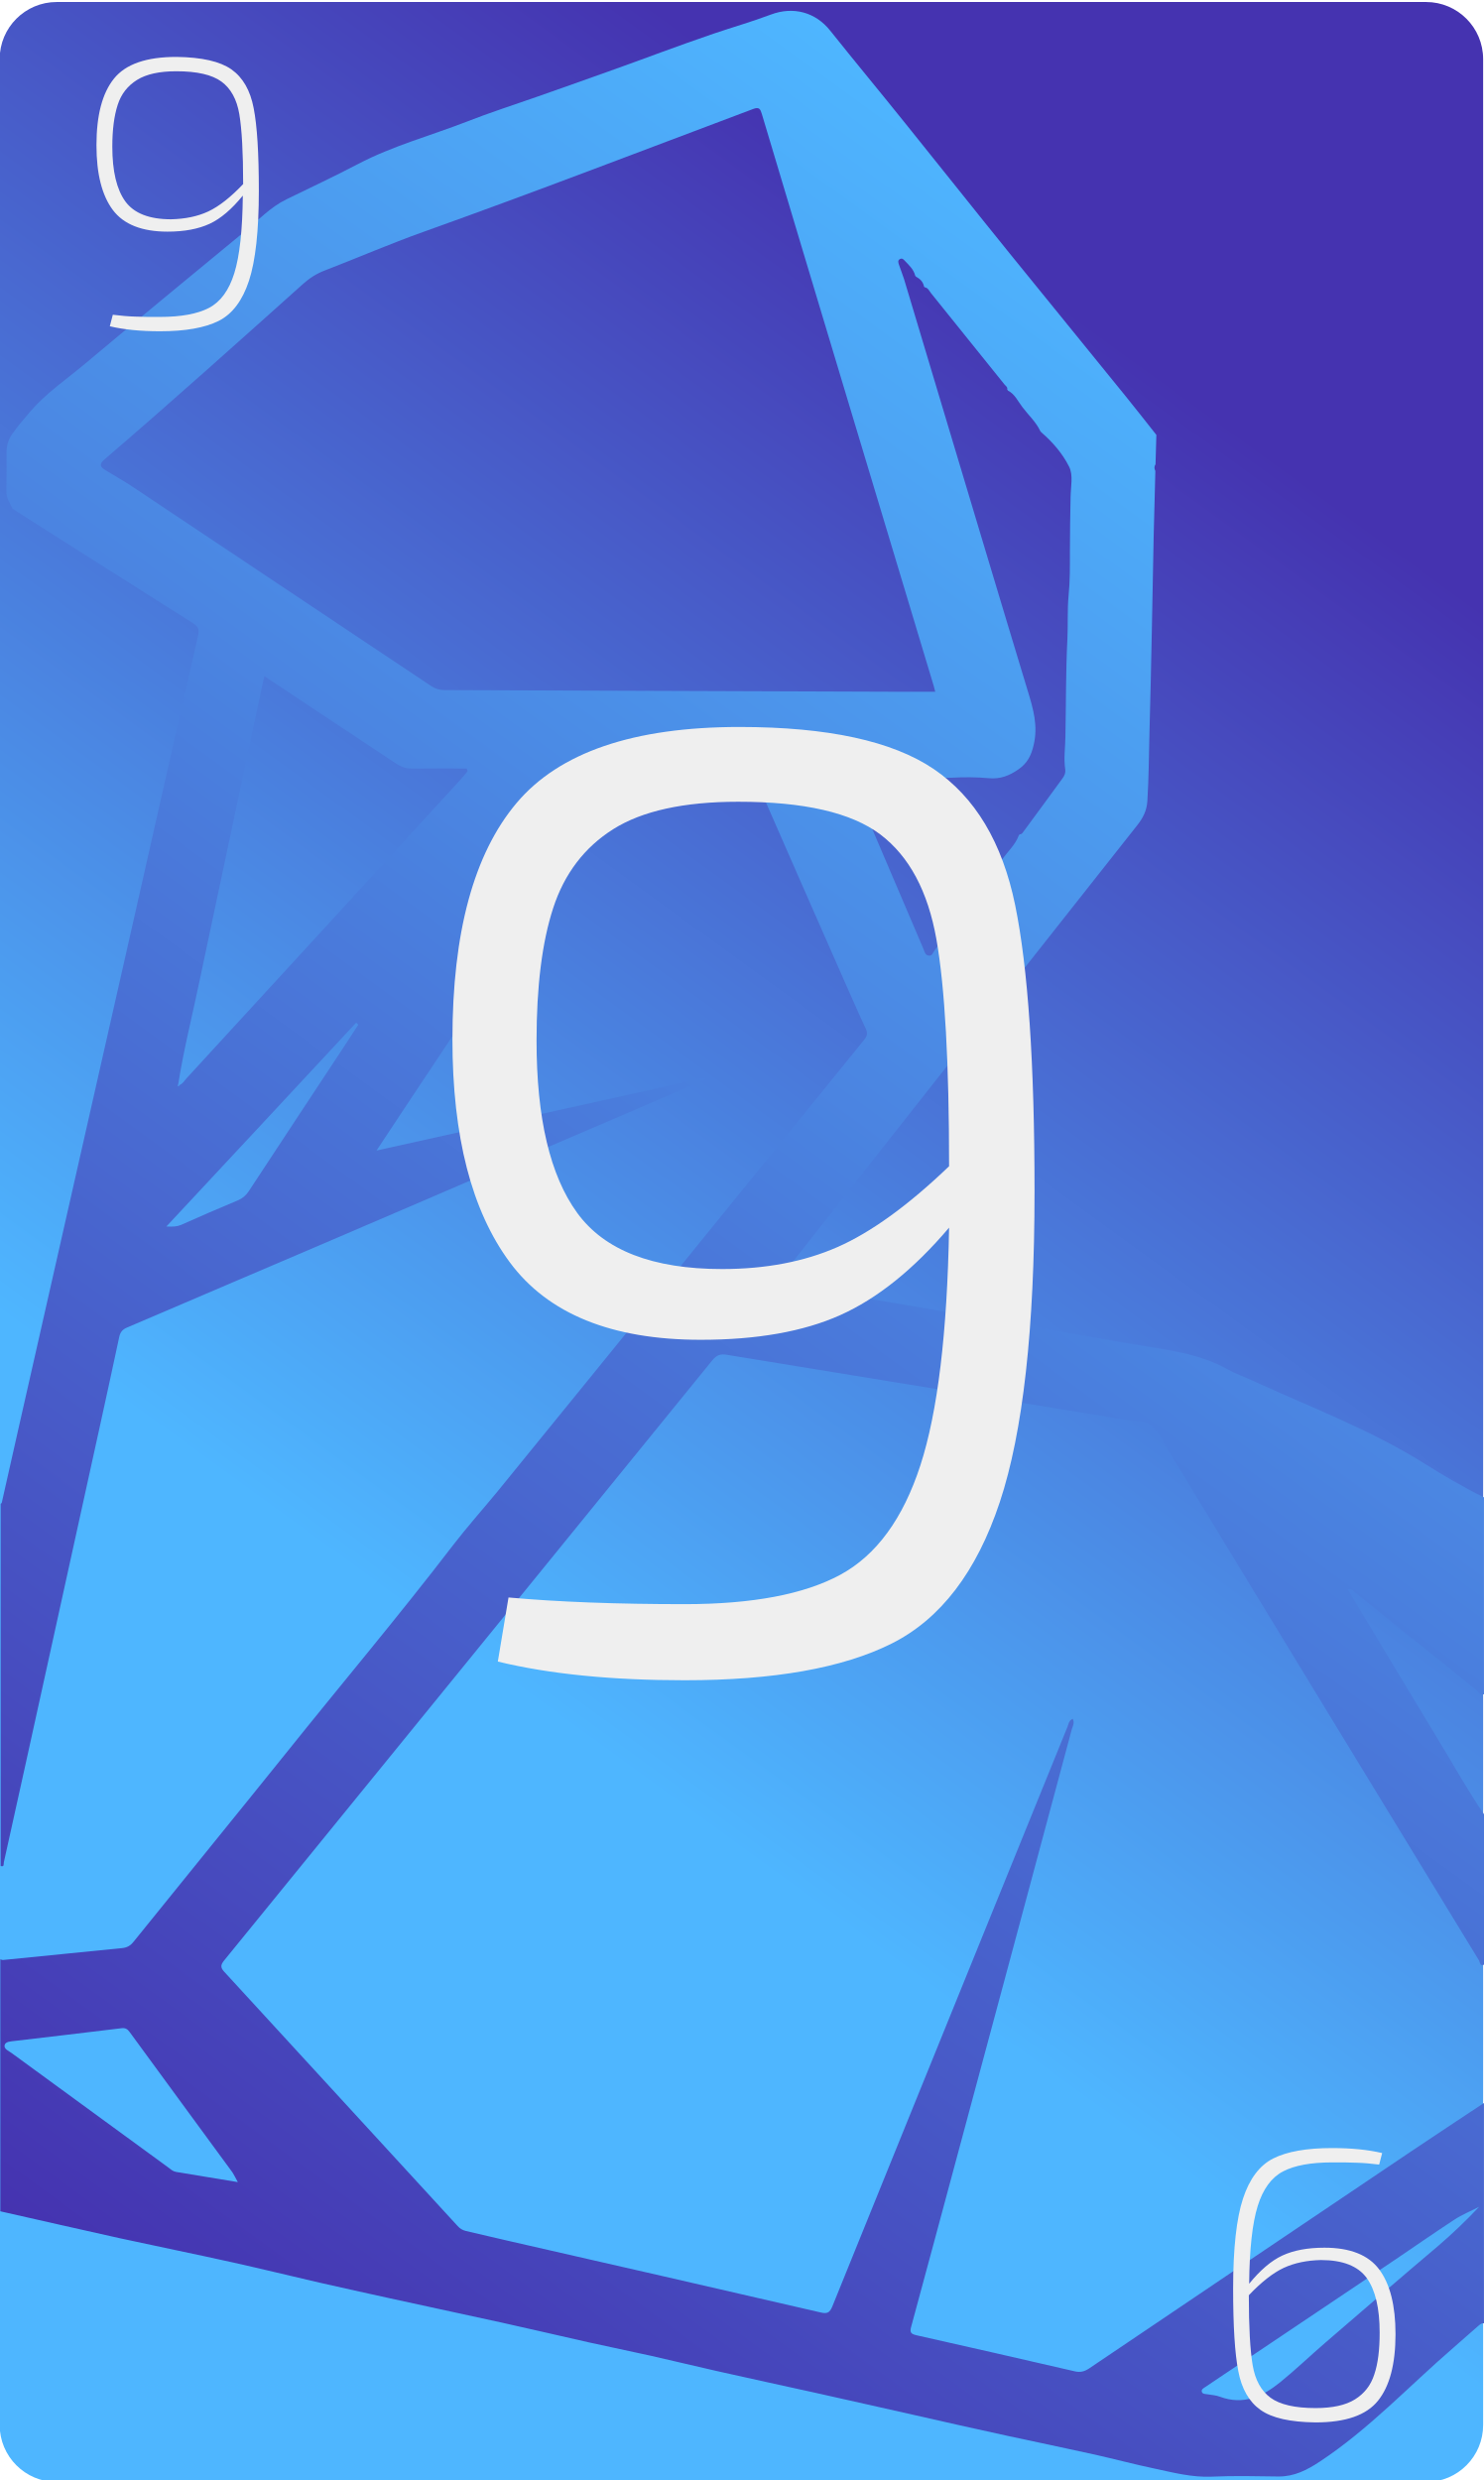
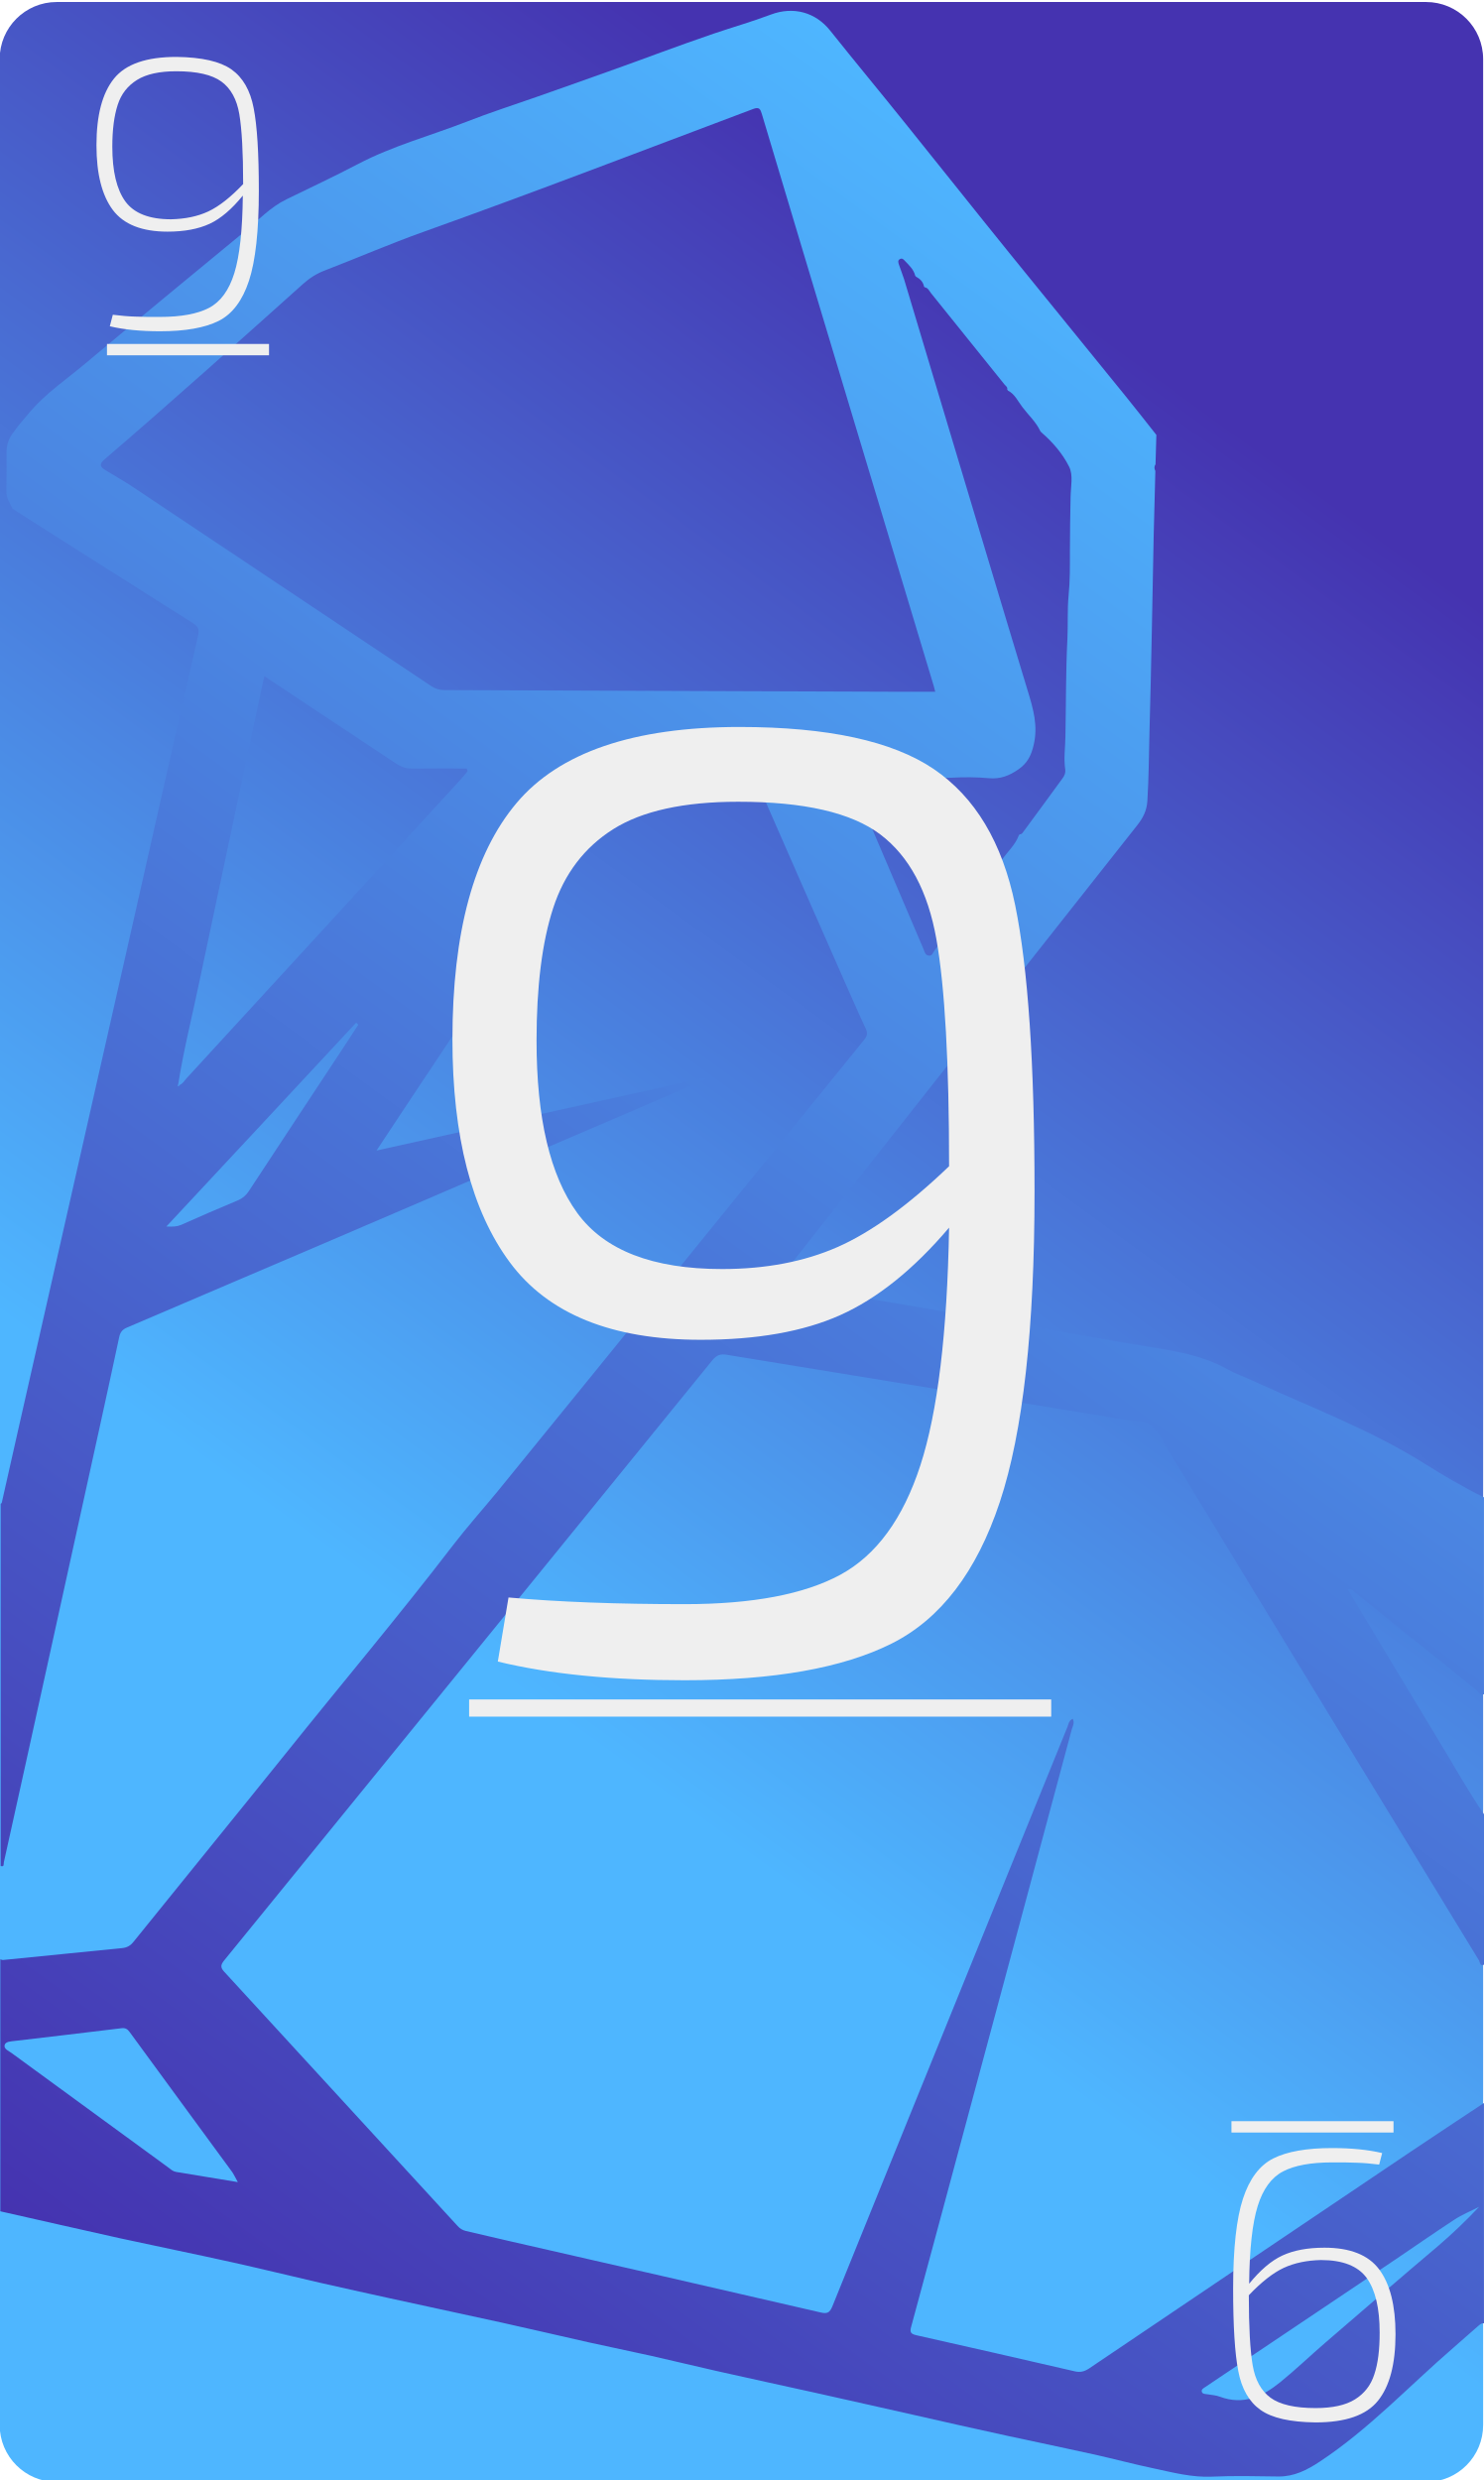
<svg xmlns="http://www.w3.org/2000/svg" version="1.1" id="Calque_1" x="0px" y="0px" viewBox="0 0 889 1486" style="enable-background:new 0 0 889 1486;" xml:space="preserve">
  <style type="text/css">
	.st0{fill:url(#SVGID_1_);}
	.st1{fill:url(#SVGID_2_);}
	.st2{enable-background:new    ;}
	.st3{fill:#EFEFEF;}
</style>
  <g>
-     <linearGradient id="SVGID_1_" gradientUnits="userSpaceOnUse" x1="270.133" y1="502.127" x2="778.148" y2="1201.35" gradientTransform="matrix(1 0 0 -1 0 1486)">
+     <linearGradient id="SVGID_1_" gradientUnits="userSpaceOnUse" x1="270.133" y1="983.873" x2="778.148" y2="284.65">
      <stop offset="0" style="stop-color:#4EB6FF" />
      <stop offset="1" style="stop-color:#4533B0" />
    </linearGradient>
    <path class="st0" d="M854.6,1487.2H34c-18.9,0-34.2-15.3-34.2-34.2V35.4C-0.2,16.5,15.1,1.2,34,1.2h820.5   c18.9,0,34.2,15.3,34.2,34.2v1417.5C888.8,1471.8,873.5,1487.2,854.6,1487.2z" />
  </g>
-   <linearGradient id="SVGID_2_" gradientUnits="userSpaceOnUse" x1="56.206" y1="120.309" x2="850.089" y2="1212.995" gradientTransform="matrix(1 0 0 -1 0 1486)">
+   <linearGradient id="SVGID_2_" gradientUnits="userSpaceOnUse" x1="56.206" y1="1365.691" x2="850.089" y2="273.005">
    <stop offset="0" style="stop-color:#4533B0" />
    <stop offset="1" style="stop-color:#4EB6FF" />
  </linearGradient>
  <path class="st1" d="M889.2,1260.1c0,44,0,88,0,132c-1.3-0.2-2.2,0.6-3.1,1.3c-5.1,4.5-10.2,9-15.4,13.5  c-26.5,22.9-50.5,48.7-79.9,68.1c-7.6,5-15.3,9-24.8,8.9c-13.3-0.2-26.7-0.5-40,0.1c-11.7,0.5-22.8-2.4-34-4.8  c-12-2.5-23.9-5.7-35.9-8.4c-17.5-3.9-35.1-7.5-52.6-11.3c-18.8-4.1-37.6-8.3-56.4-12.6c-19.4-4.3-38.8-8.8-58.3-13.1  c-19.9-4.4-39.9-8.7-59.8-13.2c-13-2.9-25.8-6.1-38.8-9c-12.5-2.8-25-5.3-37.5-8.1c-17.4-3.9-34.7-8-52-11.8  c-22.4-4.9-44.8-9.7-67.2-14.6c-13.9-3.1-27.9-6.1-41.8-9.3c-17.3-4-34.5-8.2-51.9-12.1c-22.5-5-45.2-9.6-67.7-14.5  c-24-5.3-47.9-10.8-71.9-16.2c0-50.3,0-100.7,0-151c0.6,0.2,1.2,0.5,1.8,0.4c23.7-2.3,47.4-4.8,71.1-7.1c3.1-0.3,5.1-1.5,7-3.9  c30.3-37.6,60.8-75,91.1-112.7c33.4-41.7,67.9-82.6,100.4-125c8.4-10.9,17.6-21.2,26.4-31.9c73.5-90.2,146.7-180.7,220-271  c1.8-2.3,1.9-4.1,0.7-6.6c-3.7-7.8-7.1-15.7-10.6-23.5c-18.3-41.6-36.6-83.1-54.8-124.8c-2.1-4.8-4.7-6.6-10-6.6  c-20.1,0.2-40.3,0-60.5-0.3c-3.9,0-6.2,1-8.4,4.4c-42.9,64.8-86,129.4-129,194.1c-6.4,9.7-12.8,19.3-19.8,29.9  c66.4-14.7,131.7-29.2,197-43.7c-0.7,1.3-1.7,1.8-2.7,2.3c-32.4,13.9-64.7,27.9-97.1,41.7C240.6,725.2,158.3,760.4,76,795.5  c-2.8,1.2-4,2.9-4.6,5.8c-3.8,17.9-7.7,35.7-11.6,53.5C49.2,902.9,38.6,951,28.1,999c-8.6,39-17.1,77.9-25.8,116.9  c-0.2,0.9,0.4,2.9-1.9,2.2c0-72.3,0-144.7,0-217c0.9-0.5,0.8-1.3,1-2.2c3.1-13.8,6.2-27.6,9.3-41.3c23.4-103.5,46.9-207,70.3-310.5  c12.5-55.4,25-110.9,37.7-166.3c0.9-3.9-0.1-5.5-3.2-7.5c-36-22.7-71.9-45.5-107.8-68.3c-1.7-3.4-4-6.5-3.9-10.6  c0.2-7.8,0.1-15.7,0.1-23.5c0-4,1.2-7.7,3.4-10.8c3.3-4.7,7.1-9.2,10.9-13.6c9.5-11,21.6-19.2,32.7-28.5  c31.7-26.6,63.7-52.9,95.6-79.2c8.2-6.8,15.5-14.7,25.2-19.4c14.3-7,28.7-13.7,42.8-21.1c20.8-10.9,43.2-16.9,64.9-25.3  c14-5.5,28.4-10.1,42.6-15.1c13.9-4.9,27.9-9.8,41.8-14.8c10.8-3.8,21.5-7.8,32.2-11.7c10.5-3.8,20.9-7.6,31.5-11.2  C439,16.3,450.6,13,462,8.7c13.4-5,26.7-1.4,35.5,9.7c14.9,18.7,30.2,37.1,45.2,55.8c20.8,25.8,41.3,51.7,62.1,77.4  c23,28.4,46.2,56.8,69.2,85.2c6.4,7.9,12.6,15.8,18.9,23.8c-0.2,5.9-0.3,11.8-0.5,17.6c-0.9,1.3-0.8,2.6-0.1,4  c-0.3,12.8-0.7,25.6-1,38.5c-0.8,39-1.4,77.9-2.5,116.9c-0.4,14.1-0.4,28.3-1.3,42.5c-0.4,5.7-2.6,10-6,14.3  c-71,89.9-142,179.8-212.9,269.8c-0.9,1.2-2.5,2.1-2.3,4.3c2.2,0.6,4.5,1.3,6.7,1.7c21,3.6,42,7,63,10.6  c47.4,8.1,94.8,16.2,142.1,24.5c19.6,3.4,39.6,5.2,57.5,15.2c4.8,2.7,10,4.5,15,6.8c34.5,15.8,70.2,29.2,102.7,49.5  c11.6,7.3,23.5,14.3,35.9,20.4c0,39.3,0,78.7,0,118c-2.4,0.8-3.3-1.5-4.6-2.6c-24-19.2-47.9-38.6-71.9-57.8  c-1.5-1.2-2.6-3.2-5.1-2.4c18.3,30.4,36.5,60.9,54.9,91.2c8.9,14.6,17.1,29.5,26.8,43.6c0,30,0,60,0,90c-2.5,1.2-2.5-1.4-3-2.4  c-27.7-45.3-55.3-90.6-82.9-135.9c-36.4-59.8-72.9-119.6-109.2-179.5c-2.5-4.2-5.2-6.9-10.6-7.5c-10.6-1.1-21-3.2-31.6-4.9  c-72.1-11.7-144.2-23.3-216.3-35.2c-4-0.7-6.2,0.1-8.8,3.2c-97.5,120-195,239.8-292.6,359.7c-2,2.5-2.4,4.1,0,6.7  c46.7,50.8,93.3,101.6,139.9,152.4c1.4,1.6,3,2.5,5,3c8.6,2,17.2,4,25.8,6c62.2,14.2,124.5,28.4,186.7,42.8c3.8,0.9,5.4,0.3,7-3.5  c29.9-73.9,59.9-147.8,89.9-221.7c17-41.9,34-83.8,51-125.6c0.7-1.7,0.8-3.9,3.2-4.9c1.3,2.5-0.1,4.5-0.6,6.4  c-22.7,84.8-45.5,169.5-68.3,254.3c-9.3,34.5-18.5,69-27.9,103.5c-1,3.5-0.2,4.4,3.3,5.2c31.6,7.1,63.2,14.3,94.8,21.6  c3.1,0.7,5.5,0.2,8.3-1.6c64.4-43.5,128.9-86.9,193.3-130.3C860.1,1279.3,874.6,1269.8,889.2,1260.1z M553.7,171.7  c-0.6-2.8-2.3-4.6-4.8-5.9c-0.1-0.2-0.3-0.4-0.5-0.6c-0.9-3.7-3.6-6.2-6.1-8.8c-0.8-0.9-1.7-1.9-3-1.2c-1.6,0.8-1,2.3-0.6,3.5  c0.9,2.8,2.1,5.6,3,8.5c6.1,20.2,12.1,40.4,18.2,60.7c9.3,30.9,18.5,61.8,27.8,92.7c9.4,31.2,18.7,62.4,28.2,93.6  c3.2,10.5,6.2,20.7,3.5,32.1c-1.5,6.5-3.8,11-9.3,14.8s-10.8,5.8-17.5,5.2c-7.4-0.7-15-0.7-22.5-0.3c-7.5,0.4-14.9-0.7-22.4-0.7  c-10.1,0-20.2-0.2-30.2-0.5c-2.3-0.1-4.9-1.3-6.5,0.9c-1.5,2,0.2,4.1,1,6.1c13.7,32.2,27.5,64.5,41.3,96.7c0.7,1.7,1,3.8,3.2,4.1  c2.1,0.3,2.5-1.8,3.5-3.1c13.5-18.1,27-36.2,40.4-54.5c3.5-4.8,8-8.8,10.1-14.5c0.2-0.1,0.4-0.3,0.4-0.6c1,0.1,1.6-0.5,2-1.1  c8-10.9,16-21.7,23.9-32.6c1.1-1.5,1.8-3.3,1.5-5.2c-1-6.5,0-12.9,0.1-19.4c0.4-19.6,0.2-39.3,1.2-58.9c0.4-8.6-0.1-17.2,0.7-25.8  c0.9-8.9,0.8-17.9,0.8-26.9c0-10.8,0.2-21.5,0.4-32.2c0.1-6.2,1.7-13.1-0.9-18.2c-3.9-7.8-9.9-14.8-16.7-20.6  c-0.1-0.3-0.3-0.4-0.5-0.6c-2.6-5.6-7.2-9.7-10.8-14.5c-2.7-3.5-4.5-7.8-8.7-9.9c-0.1-0.3-0.2-0.5-0.4-0.6c0.4-1.4-0.8-2.1-1.5-2.9  c-14.7-18.3-29.4-36.6-44.1-54.8c-1.1-1.4-1.8-3.3-3.9-3.6L553.7,171.7z M107.4,650.2c2-0.7,3-2.5,4.3-4  c54.8-59.6,109.5-119.3,164.2-179c1.5-1.6,2.9-3.4,4.3-5.1c-0.2-0.5-0.4-1.1-0.6-1.6c-11.1,0-22.2-0.1-33.3,0  c-3.5,0-6.3-1.2-9.2-3.1c-26.1-17.4-52.3-34.8-78.6-52.2c-0.4,1.7-0.9,3.2-1.2,4.8c-12.6,59.2-25.2,118.4-37.7,177.6  c-4.3,20.7-9.5,41.1-12.8,62c-0.1,0.4-0.3,1.1-0.2,1.2C107.4,651.2,107.3,650.6,107.4,650.2z M560.4,414.5c-0.6-2.3-1-4.1-1.6-5.8  c-18.2-60.5-36.4-120.9-54.6-181.4c-15.9-53-31.9-106-47.7-159c-0.9-2.9-1.5-4.4-5.2-3c-65.8,24.7-131.4,50-197.5,73.6  c-19.9,7.1-39.3,15.5-59,23.1c-5.1,1.9-9.4,4.7-13.4,8.3c-39.3,35.2-78.6,70.5-118.7,104.9c-3.6,3.1-2.6,4.6,0.6,6.6  c5.4,3.3,10.9,6.4,16.2,9.9c59.7,39.8,119.3,79.6,178.9,119.4c2.5,1.6,4.9,2.4,7.9,2.4c90.9,0.3,181.9,0.7,272.8,1  C546.1,414.5,553,414.5,560.4,414.5z M142.5,1307.5c-1.5-2.7-2.2-4.3-3.2-5.8c-20.5-28-41.1-56-61.6-84.1c-1.3-1.8-2.6-2.6-4.9-2.3  c-21.3,2.6-42.6,5.1-63.9,7.6c-2.3,0.3-5.5,0.3-6.1,2.4c-0.7,2.4,2.4,3.6,4.2,4.9c31.4,23,62.8,45.9,94.2,68.8  c1.3,1,2.5,2.1,4.3,2.4C117.5,1303.4,129.4,1305.3,142.5,1307.5z M886.3,1322.3c-5.2,2.7-10.3,4.7-14.8,7.7  c-11.8,7.7-23.4,15.8-35.1,23.7c-30.5,20.5-61,40.9-91.5,61.4c-7.6,5.1-15.2,10.1-22.7,15.2c-1,0.7-2.6,1.4-2,3  c0.4,1.2,1.9,1.1,3,1.3c2.6,0.4,5.4,0.6,7.8,1.5c14,5.2,25.5-0.1,36-8.6c9.4-7.6,18.2-16.1,27.4-24c22.4-19.3,44.8-38.7,67.4-57.8  C870.3,1338.4,878.4,1330.7,886.3,1322.3z M214.7,614c-0.4-0.4-0.9-0.8-1.3-1.2c-37.6,40.5-75.3,80.9-113.7,122.1  c3.9,0.2,6.4,0.1,8.9-1c11.2-5,22.5-9.9,33.8-14.6c2.9-1.2,5-3,6.7-5.6c18.9-28.8,37.8-57.4,56.8-86.2  C208.8,623.1,211.7,618.5,214.7,614z" />
  <g class="st2">
-     <path class="st3" d="M559.5,460.8c24.8,16.8,41.1,44,48.8,81.6c7.7,37.6,11.6,94.8,11.6,171.6c0,82.1-6.9,144.1-20.8,186   c-13.9,41.9-35.5,70.1-64.8,84.8c-29.3,14.7-70.7,22-124,22c-43.7,0-81.1-3.7-112-11.2l6.4-38.4c29.9,2.7,65.1,4,105.6,4   c40.5,0,71.6-5.9,93.2-17.6c21.6-11.7,37.6-33.6,48-65.6c10.4-32,16.1-79.5,17.2-142.4c-21.3,25.1-43.1,42.5-65.2,52.4   c-22.1,9.9-50,14.8-83.6,14.8c-53.3,0-91.5-15.5-114.4-46.4c-22.9-30.9-34.4-75.5-34.4-133.6c0-64,12.8-111.2,38.4-141.6   s70.1-45.6,133.6-45.6C495.9,435.6,534.7,444,559.5,460.8z M501.9,747.2c20-8.8,42.3-24.9,66.8-48.4c0-61.9-2.5-107.2-7.6-136   c-5.1-28.8-16.3-49.7-33.6-62.8c-17.3-13.1-45.7-19.6-85.2-19.6c-32.5,0-57.5,5.5-74.8,16.4c-17.3,10.9-29.3,26.7-36,47.2   c-6.7,20.5-10,47.1-10,79.6c0,46.4,8.1,80.8,24.4,103.2c16.3,22.4,45.2,33.6,86.8,33.6C458.8,760.4,481.9,756,501.9,747.2z" />
+     <path class="st3" d="M559.5,460.8c24.8,16.8,41.1,44,48.8,81.6s11.6,94.8,11.6,171.6c0,82.1-6.9,144.1-20.8,186   c-13.9,41.9-35.5,70.1-64.8,84.8s-70.7,22-124,22c-43.7,0-81.1-3.7-112-11.2l6.4-38.4c29.9,2.7,65.1,4,105.6,4s71.6-5.9,93.2-17.6   c21.6-11.7,37.6-33.6,48-65.6s16.1-79.5,17.2-142.4c-21.3,25.1-43.1,42.5-65.2,52.4c-22.1,9.9-50,14.8-83.6,14.8   c-53.3,0-91.5-15.5-114.4-46.4s-34.4-75.5-34.4-133.6c0-64,12.8-111.2,38.4-141.6s70.1-45.6,133.6-45.6   C495.9,435.6,534.7,444,559.5,460.8z M501.9,747.2c20-8.8,42.3-24.9,66.8-48.4c0-61.9-2.5-107.2-7.6-136s-16.3-49.7-33.6-62.8   c-17.3-13.1-45.7-19.6-85.2-19.6c-32.5,0-57.5,5.5-74.8,16.4s-29.3,26.7-36,47.2s-10,47.1-10,79.6c0,46.4,8.1,80.8,24.4,103.2   s45.2,33.6,86.8,33.6C458.8,760.4,481.9,756,501.9,747.2z" />
  </g>
  <g class="st2">
-     <path class="st3" d="M138.7,41.6c6.8,4.8,11.3,12.6,13.3,23.2c2.1,10.7,3.1,27.2,3.1,49.6c0,23.9-2,41.9-5.9,53.8s-10,20-18.2,24.1   c-8.2,4.1-19.9,6.2-35.1,6.2c-11.7,0-21.7-1-30.1-3l1.8-6.9c4.9,0.6,9.4,1,13.3,1.1c4,0.2,9,0.2,14.9,0.2c12.7,0,22.5-1.8,29.4-5.4   c6.9-3.6,12-10.5,15.2-20.8c3.2-10.3,4.9-25.8,5.1-46.5c-6.6,8.1-13.2,13.8-19.9,16.9c-6.7,3.1-15.1,4.7-25.2,4.7   c-15.3,0-26.3-4.3-32.8-13c-6.5-8.7-9.8-21.6-9.8-38.8c0-17.9,3.5-31.2,10.5-39.9c7-8.7,19.4-13,37.4-13   C121,34.3,131.9,36.8,138.7,41.6z M124.8,126.7c6.4-3,13.4-8.5,20.9-16.4c0-19-0.8-33-2.3-41.9c-1.5-8.9-5.1-15.4-10.7-19.5   c-5.6-4.1-14.6-6.2-27-6.2c-10.1,0-18,1.7-23.6,5.2c-5.6,3.5-9.5,8.4-11.6,15c-2.1,6.5-3.2,14.8-3.2,25c0,14.7,2.6,25.6,7.8,32.8   c5.2,7.1,14.3,10.7,27.4,10.7C110.9,131.2,118.4,129.7,124.8,126.7z" />
+     <path class="st3" d="M138.7,41.6c6.8,4.8,11.3,12.6,13.3,23.2c2.1,10.7,3.1,27.2,3.1,49.6c0,23.9-2,41.9-5.9,53.8s-10,20-18.2,24.1   s-19.9,6.2-35.1,6.2c-11.7,0-21.7-1-30.1-3l1.8-6.9c4.9,0.6,9.4,1,13.3,1.1c4,0.2,9,0.2,14.9,0.2c12.7,0,22.5-1.8,29.4-5.4   c6.9-3.6,12-10.5,15.2-20.8s4.9-25.8,5.1-46.5c-6.6,8.1-13.2,13.8-19.9,16.9c-6.7,3.1-15.1,4.7-25.2,4.7c-15.3,0-26.3-4.3-32.8-13   s-9.8-21.6-9.8-38.8c0-17.9,3.5-31.2,10.5-39.9s19.4-13,37.4-13C121,34.3,131.9,36.8,138.7,41.6z M124.8,126.7   c6.4-3,13.4-8.5,20.9-16.4c0-19-0.8-33-2.3-41.9s-5.1-15.4-10.7-19.5c-5.6-4.1-14.6-6.2-27-6.2c-10.1,0-18,1.7-23.6,5.2   s-9.5,8.4-11.6,15c-2.1,6.5-3.2,14.8-3.2,25c0,14.7,2.6,25.6,7.8,32.8c5.2,7.1,14.3,10.7,27.4,10.7   C110.9,131.2,118.4,129.7,124.8,126.7z" />
  </g>
  <g class="st2">
-     <path class="st3" d="M755.3,1444c-6.8-4.8-11.3-12.6-13.3-23.2c-2.1-10.7-3.1-27.2-3.1-49.6c0-23.9,2-41.9,5.9-53.8   s10-20,18.2-24.1c8.2-4.1,19.9-6.2,35.1-6.2c11.7,0,21.7,1,30.1,3l-1.8,6.9c-4.9-0.6-9.4-1-13.3-1.1c-4-0.2-9-0.2-14.9-0.2   c-12.7,0-22.5,1.8-29.4,5.4c-6.9,3.6-12,10.5-15.2,20.8c-3.2,10.3-4.9,25.8-5.1,46.5c6.6-8.1,13.2-13.8,19.9-16.9   c6.7-3.1,15.1-4.7,25.2-4.7c15.3,0,26.3,4.3,32.8,13c6.5,8.7,9.8,21.6,9.8,38.8c0,17.9-3.5,31.2-10.5,39.9c-7,8.7-19.4,13-37.4,13   C773.1,1451.3,762.2,1448.9,755.3,1444z M769.2,1358.9c-6.4,3-13.4,8.5-20.9,16.4c0,19,0.8,33,2.3,41.9c1.5,8.9,5.1,15.4,10.7,19.5   c5.6,4.1,14.6,6.2,27,6.2c10.1,0,18-1.7,23.6-5.2c5.6-3.5,9.5-8.4,11.6-15c2.2-6.5,3.2-14.8,3.2-25c0-14.7-2.6-25.6-7.8-32.8   c-5.2-7.1-14.3-10.7-27.4-10.7C783.1,1354.4,775.7,1355.9,769.2,1358.9z" />
+     <path class="st3" d="M755.3,1444c-6.8-4.8-11.3-12.6-13.3-23.2c-2.1-10.7-3.1-27.2-3.1-49.6c0-23.9,2-41.9,5.9-53.8   s10-20,18.2-24.1s19.9-6.2,35.1-6.2c11.7,0,21.7,1,30.1,3l-1.8,6.9c-4.9-0.6-9.4-1-13.3-1.1c-4-0.2-9-0.2-14.9-0.2   c-12.7,0-22.5,1.8-29.4,5.4s-12,10.5-15.2,20.8s-4.9,25.8-5.1,46.5c6.6-8.1,13.2-13.8,19.9-16.9s15.1-4.7,25.2-4.7   c15.3,0,26.3,4.3,32.8,13s9.8,21.6,9.8,38.8c0,17.9-3.5,31.2-10.5,39.9c-7,8.7-19.4,13-37.4,13   C773.1,1451.3,762.2,1448.9,755.3,1444z M769.2,1358.9c-6.4,3-13.4,8.5-20.9,16.4c0,19,0.8,33,2.3,41.9s5.1,15.4,10.7,19.5   c5.6,4.1,14.6,6.2,27,6.2c10.1,0,18-1.7,23.6-5.2s9.5-8.4,11.6-15c2.2-6.5,3.2-14.8,3.2-25c0-14.7-2.6-25.6-7.8-32.8   c-5.2-7.1-14.3-10.7-27.4-10.7C783.1,1354.4,775.7,1355.9,769.2,1358.9z" />
  </g>
+   <rect x="281.1" y="1018.3" class="st3" width="348.8" height="10.3" />
+   <rect x="64.1" y="206.1" class="st3" width="97.1" height="6.8" />
+   <rect x="737.9" y="1271" class="st3" width="97.1" height="6.8" />
</svg>
